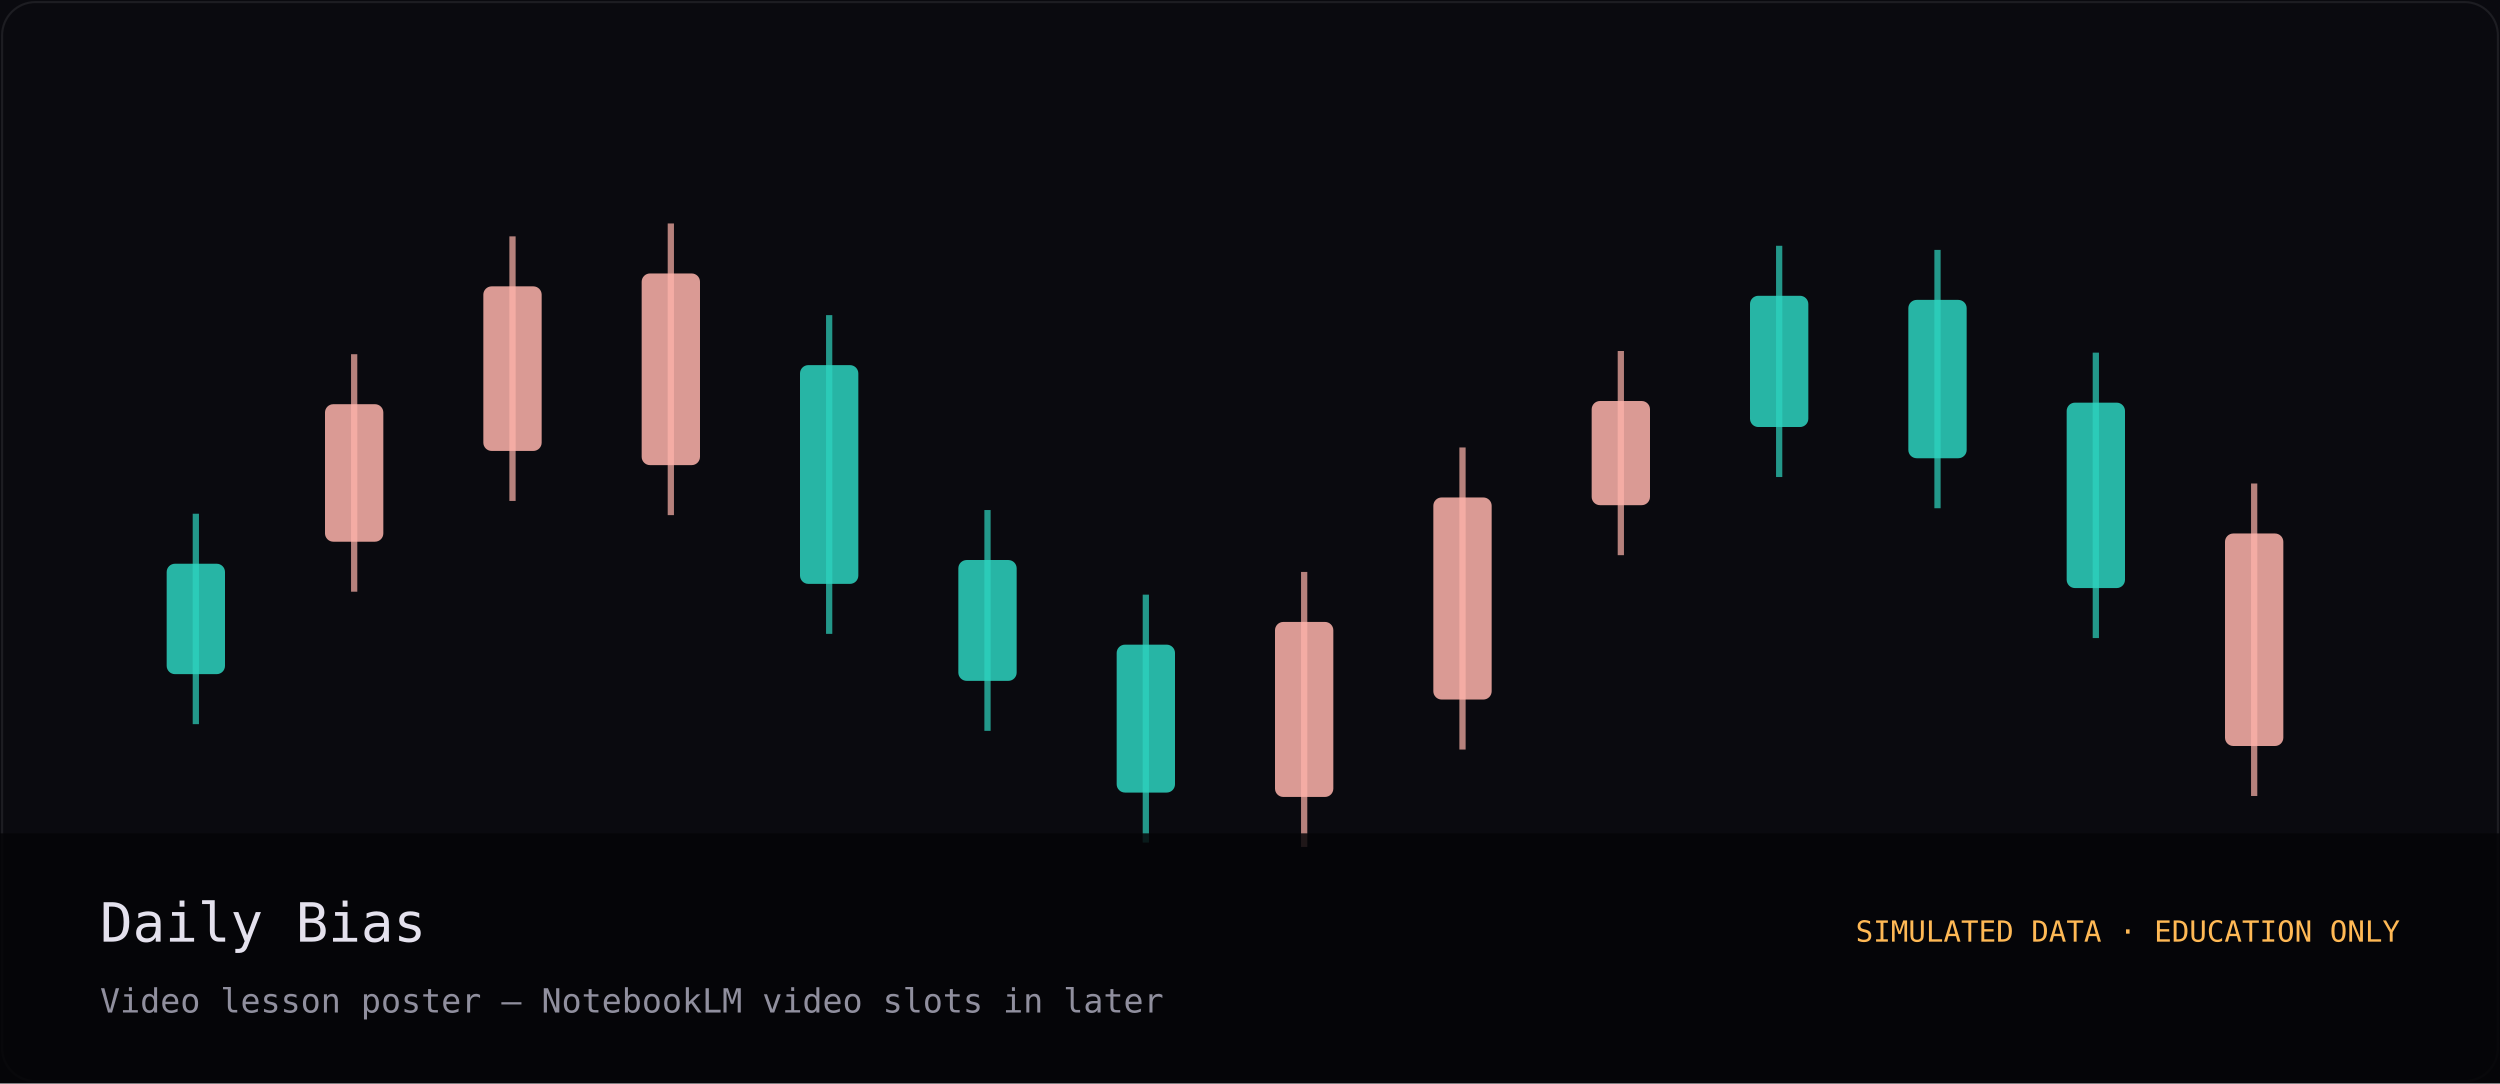
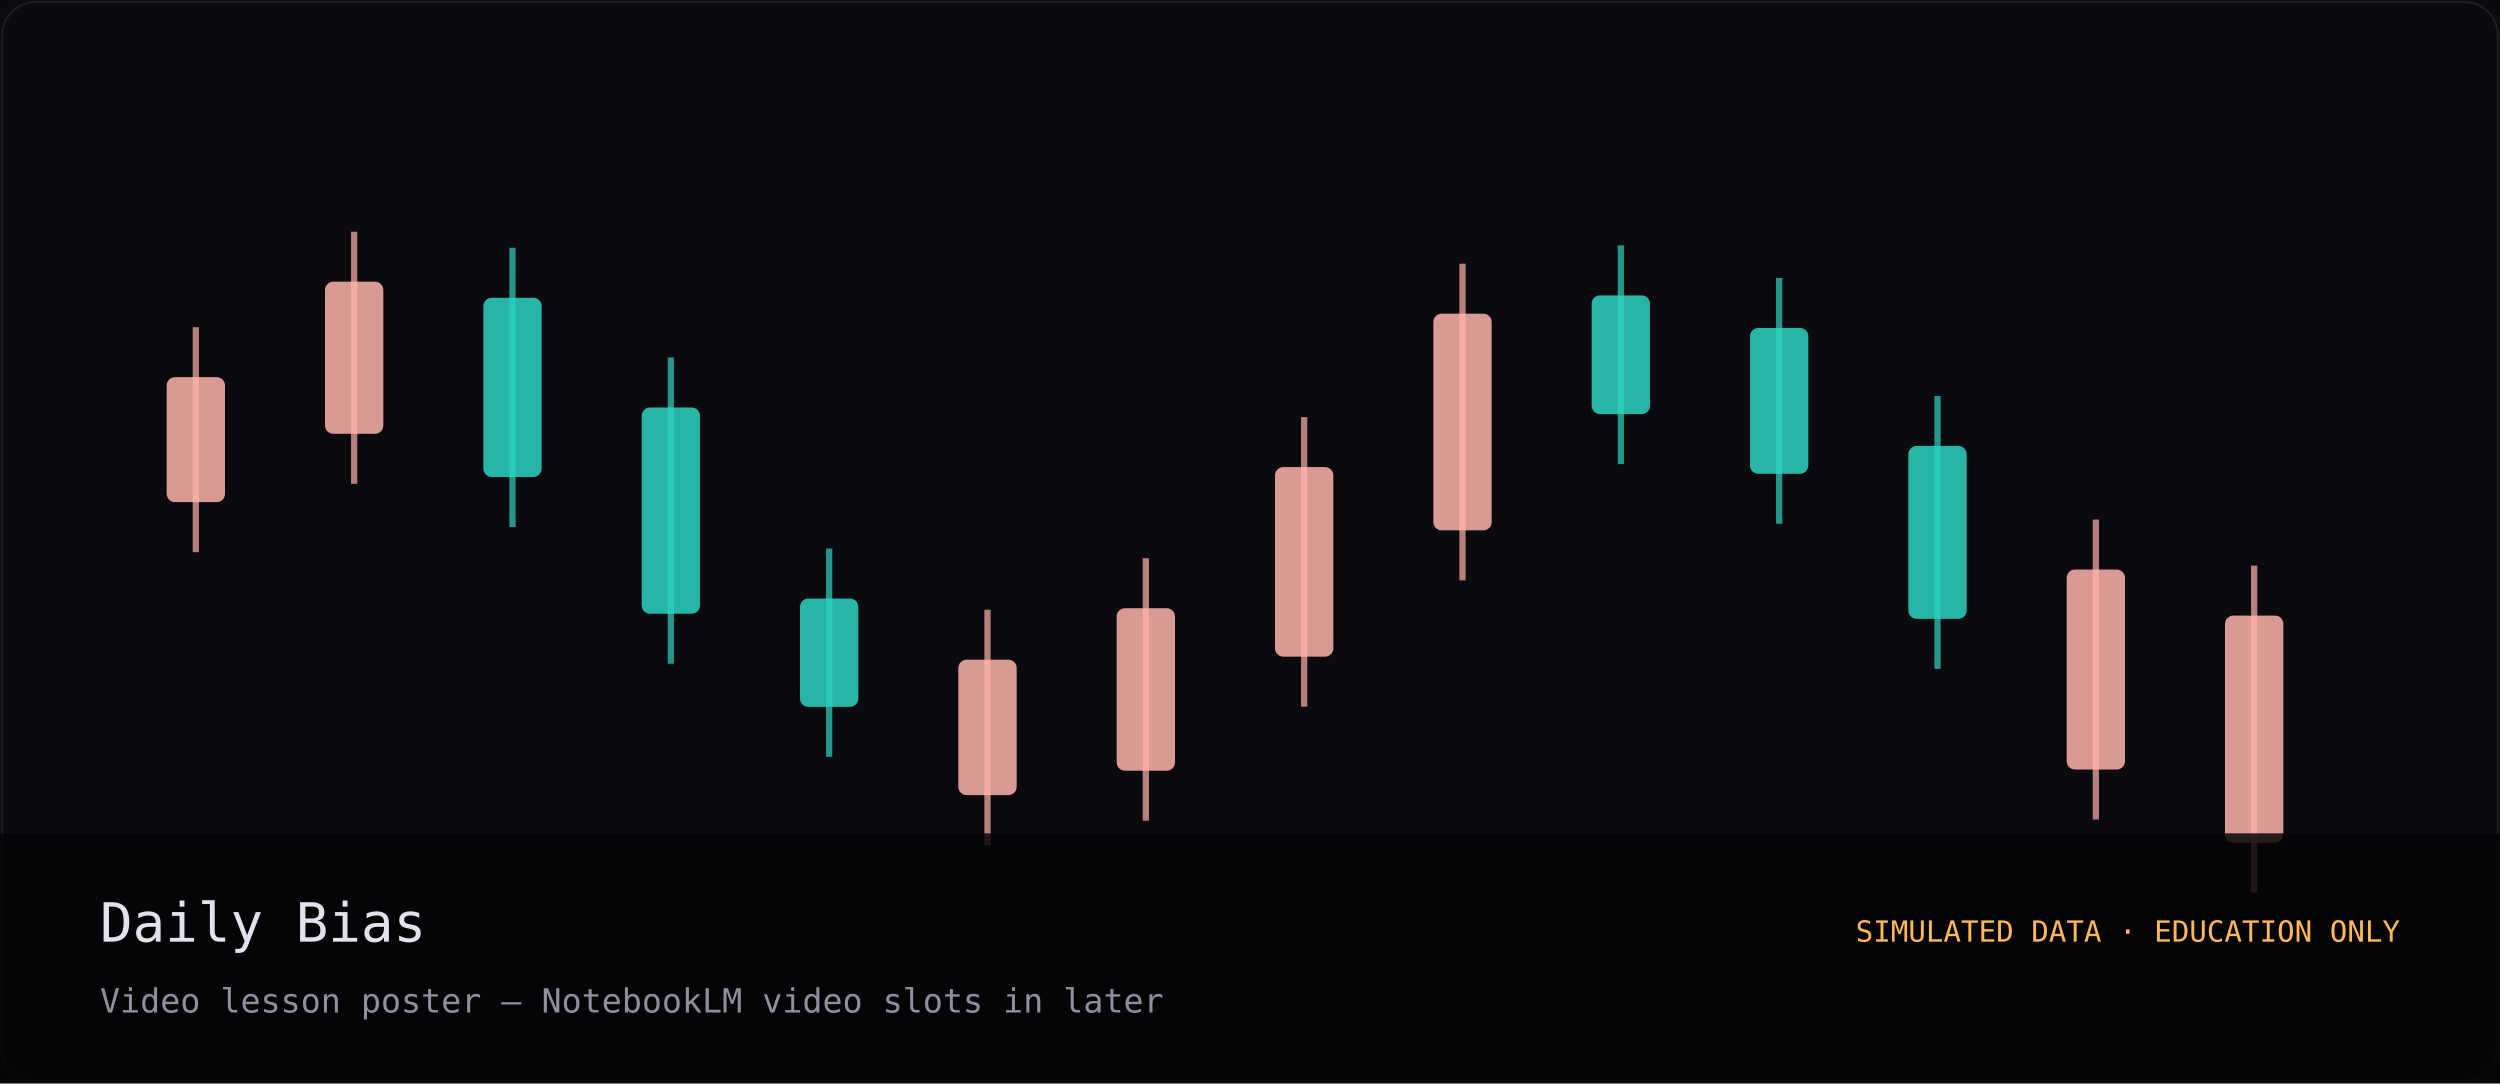
<svg xmlns="http://www.w3.org/2000/svg" width="1200" height="520" viewBox="0 0 1200 520">
  <rect width="1200" height="520" fill="#0A0A0F" />
  <rect x="1" y="1" width="1198" height="518" rx="16" fill="none" stroke="rgba(255,255,255,0.08)" />
-   <line x1="94" y1="246.591" x2="94" y2="347.591" stroke="#2DD4BF" stroke-width="3" opacity="0.7" />
-   <rect x="80" y="270.591" width="28" height="53" rx="4" fill="#2DD4BF" opacity="0.85" />
-   <line x1="170" y1="170.017" x2="170" y2="284.017" stroke="#FFB4AB" stroke-width="3" opacity="0.7" />
-   <rect x="156" y="194.017" width="28" height="66" rx="4" fill="#FFB4AB" opacity="0.85" />
-   <line x1="246" y1="113.45" x2="246" y2="240.45" stroke="#FFB4AB" stroke-width="3" opacity="0.7" />
-   <rect x="232" y="137.45" width="28" height="79" rx="4" fill="#FFB4AB" opacity="0.85" />
-   <line x1="322" y1="107.26" x2="322" y2="247.26" stroke="#FFB4AB" stroke-width="3" opacity="0.7" />
-   <rect x="308" y="131.26" width="28" height="92" rx="4" fill="#FFB4AB" opacity="0.85" />
-   <line x1="398" y1="151.259" x2="398" y2="304.259" stroke="#2DD4BF" stroke-width="3" opacity="0.7" />
-   <rect x="384" y="175.259" width="28" height="105" rx="4" fill="#2DD4BF" opacity="0.85" />
-   <line x1="474" y1="244.815" x2="474" y2="350.815" stroke="#2DD4BF" stroke-width="3" opacity="0.7" />
-   <rect x="460" y="268.815" width="28" height="58" rx="4" fill="#2DD4BF" opacity="0.85" />
-   <line x1="550" y1="285.433" x2="550" y2="404.433" stroke="#2DD4BF" stroke-width="3" opacity="0.7" />
-   <rect x="536" y="309.433" width="28" height="71" rx="4" fill="#2DD4BF" opacity="0.85" />
-   <line x1="626" y1="274.531" x2="626" y2="406.531" stroke="#FFB4AB" stroke-width="3" opacity="0.7" />
-   <rect x="612" y="298.531" width="28" height="84" rx="4" fill="#FFB4AB" opacity="0.85" />
-   <line x1="702" y1="214.781" x2="702" y2="359.781" stroke="#FFB4AB" stroke-width="3" opacity="0.7" />
-   <rect x="688" y="238.781" width="28" height="97" rx="4" fill="#FFB4AB" opacity="0.85" />
-   <line x1="778" y1="168.482" x2="778" y2="266.482" stroke="#FFB4AB" stroke-width="3" opacity="0.7" />
-   <rect x="764" y="192.482" width="28" height="50" rx="4" fill="#FFB4AB" opacity="0.85" />
-   <line x1="854" y1="117.974" x2="854" y2="228.974" stroke="#2DD4BF" stroke-width="3" opacity="0.7" />
-   <rect x="840" y="141.974" width="28" height="63" rx="4" fill="#2DD4BF" opacity="0.85" />
-   <line x1="930" y1="119.952" x2="930" y2="243.952" stroke="#2DD4BF" stroke-width="3" opacity="0.7" />
-   <rect x="916" y="143.952" width="28" height="76" rx="4" fill="#2DD4BF" opacity="0.85" />
-   <line x1="1006" y1="169.272" x2="1006" y2="306.272" stroke="#2DD4BF" stroke-width="3" opacity="0.7" />
-   <rect x="992" y="193.272" width="28" height="89" rx="4" fill="#2DD4BF" opacity="0.85" />
-   <line x1="1082" y1="232.076" x2="1082" y2="382.076" stroke="#FFB4AB" stroke-width="3" opacity="0.7" />
-   <rect x="1068" y="256.076" width="28" height="102" rx="4" fill="#FFB4AB" opacity="0.85" />
+   <line x1="94" y1="157.038" x2="94" y2="265.038" stroke="#FFB4AB" stroke-width="3" opacity="0.7" />
+   <rect x="80" y="181.038" width="28" height="60" rx="4" fill="#FFB4AB" opacity="0.85" />
+   <line x1="170" y1="111.216" x2="170" y2="232.216" stroke="#FFB4AB" stroke-width="3" opacity="0.7" />
+   <rect x="156" y="135.216" width="28" height="73" rx="4" fill="#FFB4AB" opacity="0.85" />
+   <line x1="246" y1="118.945" x2="246" y2="252.945" stroke="#2DD4BF" stroke-width="3" opacity="0.7" />
+   <rect x="232" y="142.945" width="28" height="86" rx="4" fill="#2DD4BF" opacity="0.85" />
+   <line x1="322" y1="171.596" x2="322" y2="318.596" stroke="#2DD4BF" stroke-width="3" opacity="0.7" />
+   <rect x="308" y="195.596" width="28" height="99" rx="4" fill="#2DD4BF" opacity="0.85" />
+   <line x1="398" y1="263.287" x2="398" y2="363.287" stroke="#2DD4BF" stroke-width="3" opacity="0.7" />
+   <rect x="384" y="287.287" width="28" height="52" rx="4" fill="#2DD4BF" opacity="0.85" />
+   <line x1="474" y1="292.655" x2="474" y2="405.655" stroke="#FFB4AB" stroke-width="3" opacity="0.7" />
+   <rect x="460" y="316.655" width="28" height="65" rx="4" fill="#FFB4AB" opacity="0.85" />
+   <line x1="550" y1="267.943" x2="550" y2="393.943" stroke="#FFB4AB" stroke-width="3" opacity="0.7" />
+   <rect x="536" y="291.943" width="28" height="78" rx="4" fill="#FFB4AB" opacity="0.85" />
+   <line x1="626" y1="200.198" x2="626" y2="339.198" stroke="#FFB4AB" stroke-width="3" opacity="0.7" />
+   <rect x="612" y="224.198" width="28" height="91" rx="4" fill="#FFB4AB" opacity="0.85" />
+   <line x1="702" y1="126.57" x2="702" y2="278.57" stroke="#FFB4AB" stroke-width="3" opacity="0.7" />
+   <rect x="688" y="150.57" width="28" height="104" rx="4" fill="#FFB4AB" opacity="0.85" />
+   <line x1="778" y1="117.779" x2="778" y2="222.779" stroke="#2DD4BF" stroke-width="3" opacity="0.7" />
+   <rect x="764" y="141.779" width="28" height="57" rx="4" fill="#2DD4BF" opacity="0.85" />
+   <line x1="854" y1="133.411" x2="854" y2="251.411" stroke="#2DD4BF" stroke-width="3" opacity="0.7" />
+   <rect x="840" y="157.411" width="28" height="70" rx="4" fill="#2DD4BF" opacity="0.85" />
+   <line x1="930" y1="190.042" x2="930" y2="321.042" stroke="#2DD4BF" stroke-width="3" opacity="0.7" />
+   <rect x="916" y="214.042" width="28" height="83" rx="4" fill="#2DD4BF" opacity="0.85" />
+   <line x1="1006" y1="249.377" x2="1006" y2="393.377" stroke="#FFB4AB" stroke-width="3" opacity="0.7" />
+   <rect x="992" y="273.377" width="28" height="96" rx="4" fill="#FFB4AB" opacity="0.85" />
+   <line x1="1082" y1="271.481" x2="1082" y2="428.481" stroke="#FFB4AB" stroke-width="3" opacity="0.7" />
+   <rect x="1068" y="295.481" width="28" height="109" rx="4" fill="#FFB4AB" opacity="0.85" />
  <rect x="0" y="400" width="1200" height="120" fill="#050507" opacity="0.85" />
  <text x="48" y="452" font-family="Menlo, monospace" font-size="26" fill="#E4E1ED">Daily Bias</text>
  <text x="48" y="486" font-family="Menlo, monospace" font-size="16" fill="#908F9E">Video lesson poster — NotebookLM video slots in later</text>
  <text x="1152" y="452" text-anchor="end" font-family="Menlo, monospace" font-size="14" fill="#FFB955">SIMULATED DATA · EDUCATION ONLY</text>
</svg>
